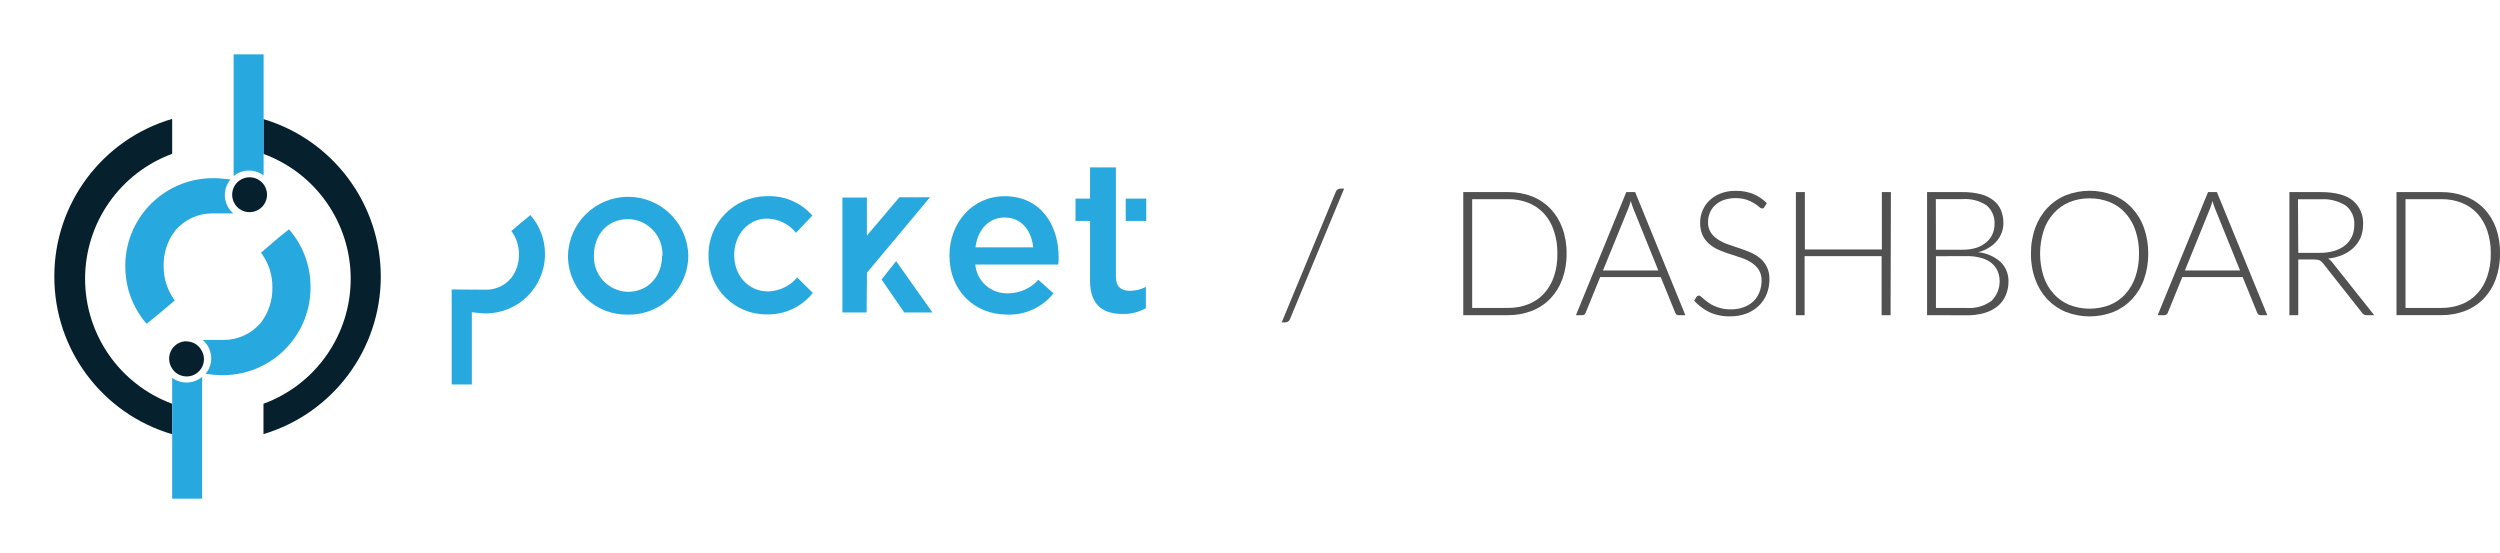
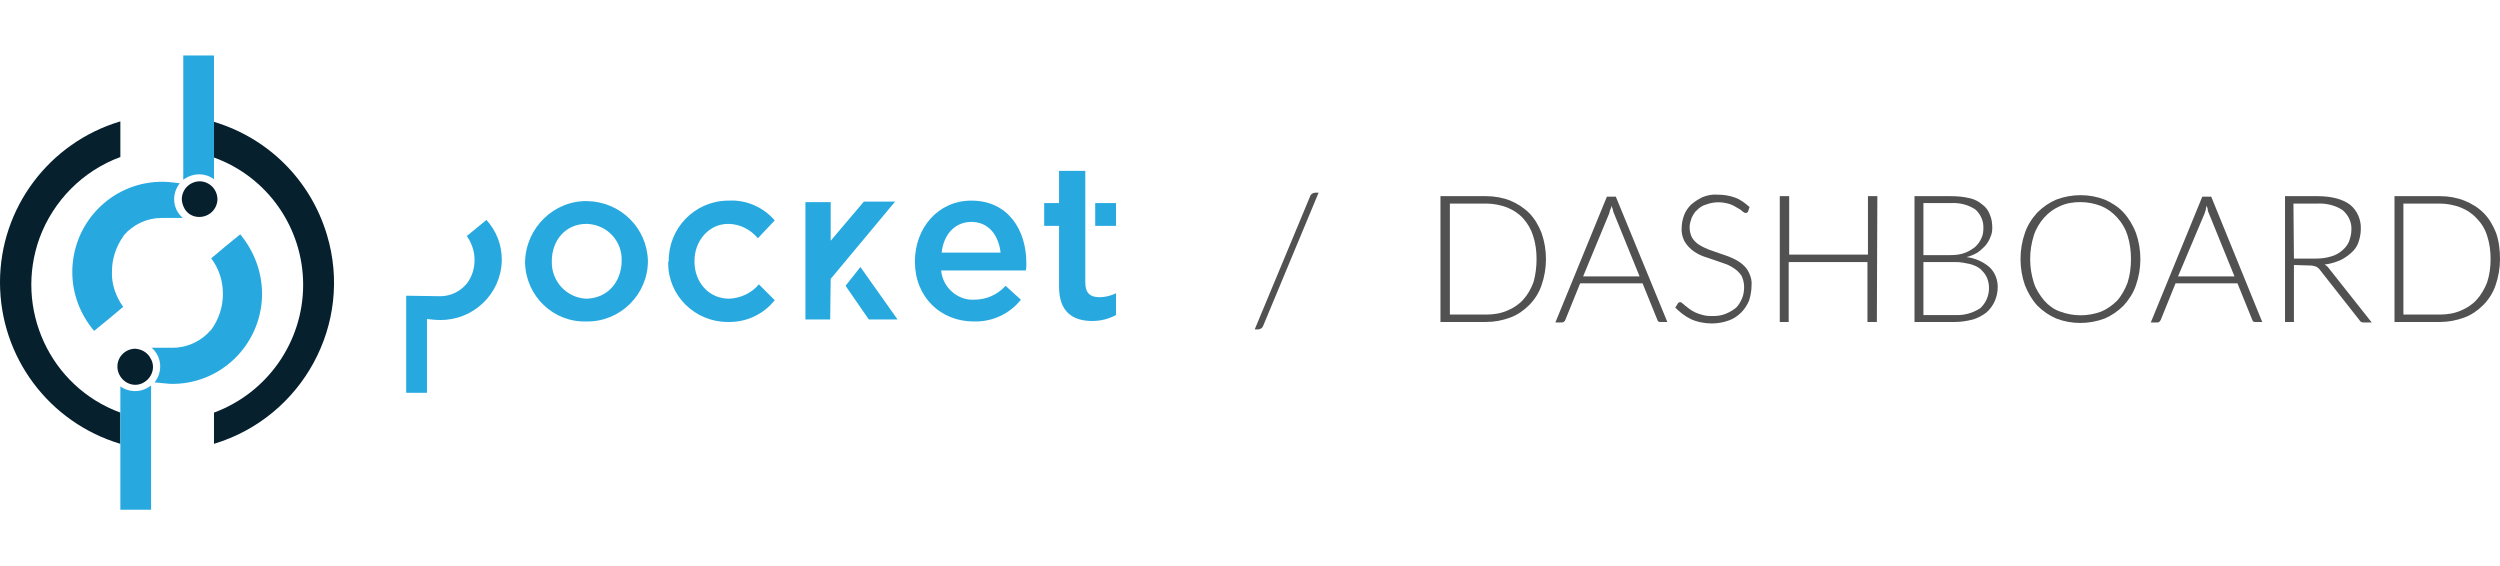
- <svg xmlns="http://www.w3.org/2000/svg" id="Layer_1" data-name="Layer 1" viewBox="0 0 515.9 114.11">
-   <defs>
-     <style>.cls-1{fill:none;}.cls-2{clip-path:url(#clip-path);}.cls-3{fill:#27a9e0;}.cls-4{clip-path:url(#clip-path-2);}.cls-5{clip-path:url(#clip-path-3);}.cls-6{clip-path:url(#clip-path-4);}.cls-7{clip-path:url(#clip-path-5);}.cls-8{clip-path:url(#clip-path-6);}.cls-9{clip-path:url(#clip-path-7);}.cls-10{clip-path:url(#clip-path-8);}.cls-11{clip-path:url(#clip-path-9);}.cls-12{clip-path:url(#clip-path-11);}.cls-13{clip-path:url(#clip-path-13);}.cls-14{clip-path:url(#clip-path-15);}.cls-15{fill:#06202e;}.cls-16{clip-path:url(#clip-path-17);}.cls-17{clip-path:url(#clip-path-19);}.cls-18{clip-path:url(#clip-path-21);}.cls-19{clip-path:url(#clip-path-23);}.cls-20{clip-path:url(#clip-path-25);}.cls-21{clip-path:url(#clip-path-27);}.cls-22{clip-path:url(#clip-path-29);}.cls-23{fill:#515151;}</style>
-     <clipPath id="clip-path" transform="translate(7.21 9.04)">
-       <path class="cls-1" d="M110,43.78v-.09a12.42,12.42,0,0,1,24.83-.09v.09A12.21,12.21,0,0,1,122.6,55.88h-.21A12.08,12.08,0,0,1,110,44.09v-.31m19.49,0v-.09a7.21,7.21,0,0,0-6.91-7.51h-.23c-4.28,0-7,3.37-7,7.45v.09a7.2,7.2,0,0,0,6.93,7.46h.07c4.33,0,7.06-3.37,7.06-7.4" />
+ <svg xmlns="http://www.w3.org/2000/svg" xmlns:xlink="http://www.w3.org/1999/xlink" version="1.1" id="Layer_1" x="0px" y="0px" viewBox="0 0 504.7 114.1" style="enable-background:new 0 0 504.7 114.1;" xml:space="preserve">
+   <style type="text/css">
+ 	.st0{clip-path:url(#SVGID_2_);}
+ 	.st1{fill:#27A9E0;}
+ 	.st2{clip-path:url(#SVGID_4_);}
+ 	.st3{clip-path:url(#SVGID_6_);}
+ 	.st4{clip-path:url(#SVGID_8_);}
+ 	.st5{clip-path:url(#SVGID_10_);}
+ 	.st6{clip-path:url(#SVGID_12_);}
+ 	.st7{clip-path:url(#SVGID_14_);}
+ 	.st8{clip-path:url(#SVGID_16_);}
+ 	.st9{clip-path:url(#SVGID_18_);}
+ 	.st10{clip-path:url(#SVGID_20_);}
+ 	.st11{clip-path:url(#SVGID_22_);}
+ 	.st12{clip-path:url(#SVGID_24_);}
+ 	.st13{clip-path:url(#SVGID_26_);}
+ 	.st14{clip-path:url(#SVGID_28_);}
+ 	.st15{clip-path:url(#SVGID_30_);}
+ 	.st16{clip-path:url(#SVGID_32_);}
+ 	.st17{fill:#06202E;}
+ 	.st18{clip-path:url(#SVGID_34_);}
+ 	.st19{clip-path:url(#SVGID_36_);}
+ 	.st20{clip-path:url(#SVGID_38_);}
+ 	.st21{clip-path:url(#SVGID_40_);}
+ 	.st22{clip-path:url(#SVGID_42_);}
+ 	.st23{clip-path:url(#SVGID_44_);}
+ 	.st24{clip-path:url(#SVGID_46_);}
+ 	.st25{clip-path:url(#SVGID_48_);}
+ 	.st26{clip-path:url(#SVGID_50_);}
+ 	.st27{clip-path:url(#SVGID_52_);}
+ 	.st28{clip-path:url(#SVGID_54_);}
+ 	.st29{clip-path:url(#SVGID_56_);}
+ 	.st30{clip-path:url(#SVGID_58_);}
+ 	.st31{clip-path:url(#SVGID_60_);}
+ 	.st32{fill:#515151;}
+ </style>
+   <g>
+     <defs>
+       <path id="SVGID_1_" d="M106,52.8L106,52.8c0.2-6.9,5.9-12.4,12.7-12.2c6.6,0.2,11.9,5.4,12.1,12v0.1c0,6.7-5.5,12.2-12.2,12.2    c0,0,0,0,0,0h-0.2c-6.7,0.2-12.2-5.1-12.4-11.8c0,0,0,0,0,0V52.8 M125.5,52.8L125.5,52.8c0.2-4.1-2.9-7.4-6.9-7.6c0,0,0,0,0,0    h-0.2c-4.3,0-7,3.4-7,7.5v0.1c-0.1,4,3,7.3,6.9,7.5h0.1C122.7,60.2,125.4,56.9,125.5,52.8" />
+     </defs>
+     <clipPath id="SVGID_2_">
+       <use xlink:href="#SVGID_1_" style="overflow:visible;" />
    </clipPath>
-     <clipPath id="clip-path-2" transform="translate(7.21 9.04)">
-       <path class="cls-1" d="M139,43.78v-.09a12.06,12.06,0,0,1,11.88-12.24h.25a11.66,11.66,0,0,1,9.3,4L157.05,39a7.79,7.79,0,0,0-6-2.93c-3.89,0-6.75,3.37-6.75,7.45v.09c0,4.17,2.86,7.49,7,7.49a8.14,8.14,0,0,0,6-2.88l3.22,3.19A11.76,11.76,0,0,1,151,55.84,11.92,11.92,0,0,1,139,44v-.26" />
+     <g class="st0">
+       <rect x="94.8" y="29.3" class="st1" width="47.2" height="46.8" />
+     </g>
+   </g>
+   <g>
+     <defs>
+       <path id="SVGID_3_" d="M135,52.8L135,52.8c-0.1-6.7,5.2-12.2,11.9-12.3c0,0,0,0,0,0h0.2c3.5-0.2,7,1.3,9.3,4l-3.4,3.6    c-1.5-1.8-3.7-2.9-6-2.9c-3.9,0-6.8,3.4-6.8,7.5v0.1c0,4.2,2.9,7.5,7,7.5c2.3-0.1,4.5-1.1,6-2.9l3.2,3.2c-2.3,2.9-5.8,4.5-9.5,4.4    c-6.6,0-12-5.3-12-11.8c0,0,0,0,0,0V52.8" />
+     </defs>
+     <clipPath id="SVGID_4_">
+       <use xlink:href="#SVGID_3_" style="overflow:visible;" />
    </clipPath>
-     <clipPath id="clip-path-3" transform="translate(7.21 9.04)">
-       <path class="cls-1" d="M188.72,43.73v-.08c0-6.7,4.72-12.2,11.38-12.2,7.4,0,11.15,5.86,11.15,12.59a8.62,8.62,0,0,1-.09,1.51H194.05a6.52,6.52,0,0,0,6.71,5.94,8.42,8.42,0,0,0,6.3-2.79l3.13,2.79a11.71,11.71,0,0,1-9.52,4.39C193.92,55.88,188.72,51,188.72,43.73ZM206,42c-.35-3.45-2.38-6.16-5.91-6.16-3.26,0-5.56,2.53-6,6.16Z" />
+     <g class="st2">
+       <rect x="123.8" y="29.3" class="st1" width="44" height="46.8" />
+     </g>
+   </g>
+   <g>
+     <defs>
+       <path id="SVGID_5_" d="M184.7,52.8L184.7,52.8c0-6.8,4.7-12.3,11.4-12.3c7.4,0,11.1,5.9,11.1,12.6c0,0.5,0,1-0.1,1.5h-17.1    c0.3,3.4,3.3,6.1,6.7,5.9c2.4,0,4.7-1,6.3-2.8l3.1,2.8c-2.3,2.9-5.8,4.5-9.5,4.4C189.9,64.9,184.7,60,184.7,52.8z M202,51    c-0.4-3.5-2.4-6.2-5.9-6.2c-3.3,0-5.6,2.5-6,6.2H202z" />
+     </defs>
+     <clipPath id="SVGID_6_">
+       <use xlink:href="#SVGID_5_" style="overflow:visible;" />
    </clipPath>
-     <clipPath id="clip-path-4" transform="translate(7.21 9.04)">
-       <rect class="cls-1" x="4" y="2.17" width="225.33" height="91.69" />
+     <g class="st3">
+       <rect x="173.5" y="29.3" class="st1" width="45" height="46.8" />
+     </g>
+   </g>
+   <g>
+     <defs>
+       <rect id="SVGID_7_" y="11.2" width="225.3" height="91.7" />
+     </defs>
+     <clipPath id="SVGID_8_">
+       <use xlink:href="#SVGID_7_" style="overflow:visible;" />
    </clipPath>
-     <clipPath id="clip-path-5" transform="translate(7.21 9.04)">
-       <rect class="cls-1" x="4" y="-0.07" width="226.47" height="94.18" />
-     </clipPath>
-     <clipPath id="clip-path-6" transform="translate(7.21 9.04)">
-       <rect class="cls-1" x="225.09" y="31.94" width="4.24" height="4.61" />
-     </clipPath>
-     <clipPath id="clip-path-7" transform="translate(7.21 9.04)">
-       <path class="cls-1" d="M223.07,48V25.51h-5.34v6.43h-3v4.61h3V48.88c0,5.14,2.78,6.87,6.71,6.87a9.2,9.2,0,0,0,4.81-1.2V50.17a7.19,7.19,0,0,1-3.31.8c-1.81,0-2.87-.84-2.87-2.93" />
-     </clipPath>
-     <clipPath id="clip-path-8" transform="translate(7.21 9.04)">
-       <rect class="cls-1" x="4" y="2.17" width="226.47" height="91.93" />
-     </clipPath>
-     <clipPath id="clip-path-9" transform="translate(7.21 9.04)">
-       <polygon class="cls-1" points="166.83 55.22 166.84 31.95 171.46 31.91 171.47 40.12 178.45 31.89 184.2 31.9 171.45 47.16 171.42 55.22 166.83 55.22" />
-     </clipPath>
-     <clipPath id="clip-path-11" transform="translate(7.21 9.04)">
-       <path class="cls-1" d="M185.21,55.44h-5.82l-4.68-6.8,3-3.8Zm-13.58,0h-5V31.73h5.05v7.85l6.71-7.91h6.31l-13,15.56Z" />
-     </clipPath>
-     <clipPath id="clip-path-13" transform="translate(7.21 9.04)">
-       <path class="cls-1" d="M102.24,35.35c-1.32,1.06-2.62,2.13-3.88,3.25H98.3a8,8,0,0,1,1.58,4.81v.08a7.83,7.83,0,0,1-1.55,4.78.52.52,0,0,1-.1.11,6.64,6.64,0,0,1-5.15,2.36L86,50.69V70.3h4.16V55.38a25.59,25.59,0,0,0,2.61.25,12.22,12.22,0,0,0,12.48-11.94v-.34a12.08,12.08,0,0,0-3-8" />
-     </clipPath>
-     <clipPath id="clip-path-15" transform="translate(7.21 9.04)">
-       <path class="cls-1" d="M65.16,48.49a27.46,27.46,0,0,1-18,25.79v6.26a33.92,33.92,0,0,0,0-65v7.18a27.46,27.46,0,0,1,18,25.79" />
-     </clipPath>
-     <clipPath id="clip-path-17" transform="translate(7.21 9.04)">
-       <path class="cls-1" d="M4,48A33.86,33.86,0,0,0,28.32,80.57V74.28a27.49,27.49,0,0,1,0-51.58V15.49A33.86,33.86,0,0,0,4,48" />
-     </clipPath>
-     <clipPath id="clip-path-19" transform="translate(7.21 9.04)">
-       <path class="cls-1" d="M28.32,68.92V93.86H34.5V68.73a5,5,0,0,1-6.21.17" />
-     </clipPath>
-     <clipPath id="clip-path-21" transform="translate(7.21 9.04)">
-       <path class="cls-1" d="M52.46,38.25c-2,1.57-3.88,3.16-5.76,4.82l-.07,0A11.71,11.71,0,0,1,49,50.24v.13a11.61,11.61,0,0,1-2.29,7.07l-.15.18a10,10,0,0,1-7.64,3.49h-4.3a5,5,0,0,1,.6,7,28.39,28.39,0,0,0,3.19.27A18.1,18.1,0,0,0,56.87,50.7v-.52a17.9,17.9,0,0,0-4.41-11.85" />
-     </clipPath>
-     <clipPath id="clip-path-23" transform="translate(7.21 9.04)">
-       <path class="cls-1" d="M47.19,27.11V2.17H41V27.3a5,5,0,0,1,6.2-.13" />
-     </clipPath>
-     <clipPath id="clip-path-25" transform="translate(7.21 9.04)">
-       <path class="cls-1" d="M23.05,57.78C25,56.21,26.93,54.62,28.81,53h.08a11.62,11.62,0,0,1-2.33-7.12v-.13a11.54,11.54,0,0,1,2.28-7.07l.15-.18A9.89,9.89,0,0,1,36.63,35h4.31a5,5,0,0,1-.6-7c-.86-.1-2.32-.27-3.2-.27A18.1,18.1,0,0,0,18.65,45.39v.53a17.94,17.94,0,0,0,4.4,11.86" />
-     </clipPath>
-     <clipPath id="clip-path-27" transform="translate(7.21 9.04)">
-       <path class="cls-1" d="M44.22,34.74a3.6,3.6,0,1,0-2.93-1.62,3.54,3.54,0,0,0,2.93,1.62" />
-     </clipPath>
-     <clipPath id="clip-path-29" transform="translate(7.21 9.04)">
-       <path class="cls-1" d="M31.29,61.38a3.58,3.58,0,0,0-3,1.6,3.63,3.63,0,0,0,0,4,3.57,3.57,0,1,0,5.91-4,3.54,3.54,0,0,0-2.91-1.57" />
-     </clipPath>
-   </defs>
-   <g class="cls-2">
-     <rect class="cls-3" x="106" y="29.28" width="47.25" height="46.85" />
-   </g>
-   <g class="cls-4">
-     <rect class="cls-3" x="134.97" y="29.28" width="43.99" height="46.85" />
-   </g>
-   <g class="cls-5">
-     <rect class="cls-3" x="184.72" y="29.28" width="44.96" height="46.85" />
-   </g>
-   <g class="cls-6">
-     <g class="cls-7">
-       <g class="cls-8">
-         <rect class="cls-3" x="221.09" y="29.77" width="26.66" height="27.03" />
-       </g>
-       <g class="cls-9">
-         <g class="cls-10">
-           <rect class="cls-3" x="210.78" y="23.34" width="36.89" height="52.66" />
-         </g>
-       </g>
-       <g class="cls-11">
-         <g class="cls-10">
-           <rect class="cls-3" x="162.83" y="29.71" width="39.79" height="45.76" />
-         </g>
-       </g>
-       <g class="cls-12">
-         <g class="cls-10">
-           <rect class="cls-3" x="162.61" y="29.5" width="41.02" height="46.19" />
-         </g>
-       </g>
-       <g class="cls-13">
-         <g class="cls-10">
-           <rect class="cls-3" x="81.95" y="33.18" width="41.68" height="57.37" />
-         </g>
-       </g>
-       <g class="cls-14">
-         <g class="cls-10">
-           <rect class="cls-15" x="43.19" y="13.35" width="46.65" height="87.45" />
-         </g>
-       </g>
-       <g class="cls-16">
-         <g class="cls-10">
-           <rect class="cls-15" y="13.32" width="46.75" height="87.51" />
-         </g>
-       </g>
-       <g class="cls-17">
-         <g class="cls-10">
-           <rect class="cls-3" x="24.32" y="66.56" width="28.6" height="47.55" />
-         </g>
-       </g>
-       <g class="cls-18">
-         <g class="cls-10">
-           <rect class="cls-3" x="30.58" y="36.08" width="44.71" height="52.48" />
-         </g>
-       </g>
-       <g class="cls-19">
-         <g class="cls-10">
-           <rect class="cls-3" x="37.01" width="28.6" height="47.55" />
-         </g>
-       </g>
-       <g class="cls-20">
-         <g class="cls-10">
-           <rect class="cls-3" x="14.64" y="25.55" width="44.71" height="52.48" />
-         </g>
-       </g>
-       <g class="cls-21">
-         <g class="cls-10">
-           <rect class="cls-15" x="36.66" y="25.41" width="29.55" height="29.59" />
-         </g>
-       </g>
-       <g class="cls-22">
-         <g class="cls-10">
-           <rect class="cls-15" x="23.73" y="59.21" width="29.55" height="29.59" />
+     <g class="st4">
+       <g>
+         <defs>
+           <rect id="SVGID_9_" y="9" width="226.5" height="94.2" />
+         </defs>
+         <clipPath id="SVGID_10_">
+           <use xlink:href="#SVGID_9_" style="overflow:visible;" />
+         </clipPath>
+         <g class="st5">
+           <g>
+             <defs>
+               <rect id="SVGID_11_" x="221.1" y="41" width="4.2" height="4.6" />
+             </defs>
+             <clipPath id="SVGID_12_">
+               <use xlink:href="#SVGID_11_" style="overflow:visible;" />
+             </clipPath>
+             <g class="st6">
+               <rect x="209.9" y="29.8" class="st1" width="26.7" height="27" />
+             </g>
+           </g>
+           <g>
+             <defs>
+               <path id="SVGID_13_" d="M219.1,57V34.5h-5.3V41h-3v4.6h3v12.3c0,5.1,2.8,6.9,6.7,6.9c1.7,0,3.3-0.4,4.8-1.2v-4.4        c-1,0.5-2.2,0.8-3.3,0.8C220.1,60,219.1,59.2,219.1,57" />
+             </defs>
+             <clipPath id="SVGID_14_">
+               <use xlink:href="#SVGID_13_" style="overflow:visible;" />
+             </clipPath>
+             <g class="st7">
+               <g>
+                 <defs>
+                   <rect id="SVGID_15_" y="11.2" width="226.5" height="91.9" />
+                 </defs>
+                 <clipPath id="SVGID_16_">
+                   <use xlink:href="#SVGID_15_" style="overflow:visible;" />
+                 </clipPath>
+                 <g class="st8">
+                   <rect x="199.6" y="23.3" class="st1" width="36.9" height="52.7" />
+                 </g>
+               </g>
+             </g>
+           </g>
+           <g>
+             <defs>
+               <polygon id="SVGID_17_" points="162.8,64.3 162.8,41 167.5,41 167.5,49.2 174.4,40.9 180.2,40.9 167.4,56.2 167.4,64.3               " />
+             </defs>
+             <clipPath id="SVGID_18_">
+               <use xlink:href="#SVGID_17_" style="overflow:visible;" />
+             </clipPath>
+             <g class="st9">
+               <g>
+                 <defs>
+                   <rect id="SVGID_19_" y="11.2" width="226.5" height="91.9" />
+                 </defs>
+                 <clipPath id="SVGID_20_">
+                   <use xlink:href="#SVGID_19_" style="overflow:visible;" />
+                 </clipPath>
+                 <g class="st10">
+                   <rect x="151.6" y="29.7" class="st1" width="39.8" height="45.8" />
+                 </g>
+               </g>
+             </g>
+           </g>
+           <g>
+             <defs>
+               <path id="SVGID_21_" d="M181.2,64.5h-5.8l-4.7-6.8l3-3.8L181.2,64.5z M167.6,64.5h-5V40.8h5.1v7.8l6.7-7.9h6.3l-13,15.6        L167.6,64.5z" />
+             </defs>
+             <clipPath id="SVGID_22_">
+               <use xlink:href="#SVGID_21_" style="overflow:visible;" />
+             </clipPath>
+             <g class="st11">
+               <g>
+                 <defs>
+                   <rect id="SVGID_23_" y="11.2" width="226.5" height="91.9" />
+                 </defs>
+                 <clipPath id="SVGID_24_">
+                   <use xlink:href="#SVGID_23_" style="overflow:visible;" />
+                 </clipPath>
+                 <g class="st12">
+                   <rect x="151.4" y="29.5" class="st1" width="41" height="46.2" />
+                 </g>
+               </g>
+             </g>
+           </g>
+           <g>
+             <defs>
+               <path id="SVGID_25_" d="M98.2,44.4c-1.3,1.1-2.6,2.1-3.9,3.2h-0.1c1,1.4,1.6,3.1,1.6,4.8v0.1c0,1.7-0.5,3.4-1.6,4.8        c0,0-0.1,0.1-0.1,0.1c-1.3,1.5-3.2,2.4-5.2,2.4L82,59.7v19.6h4.2V64.4c0.9,0.1,1.7,0.2,2.6,0.2c6.7,0.1,12.3-5.2,12.5-11.9        v-0.3C101.3,49.4,100.2,46.6,98.2,44.4" />
+             </defs>
+             <clipPath id="SVGID_26_">
+               <use xlink:href="#SVGID_25_" style="overflow:visible;" />
+             </clipPath>
+             <g class="st13">
+               <g>
+                 <defs>
+                   <rect id="SVGID_27_" y="11.2" width="226.5" height="91.9" />
+                 </defs>
+                 <clipPath id="SVGID_28_">
+                   <use xlink:href="#SVGID_27_" style="overflow:visible;" />
+                 </clipPath>
+                 <g class="st14">
+                   <rect x="70.7" y="33.2" class="st1" width="41.7" height="57.4" />
+                 </g>
+               </g>
+             </g>
+           </g>
+           <g>
+             <defs>
+               <path id="SVGID_29_" d="M61.2,57.5c0,11.5-7.2,21.8-18,25.8v6.3c17.9-5.4,28.2-24.3,22.8-42.2c-3.3-11-11.8-19.5-22.8-22.8        v7.2C54,35.7,61.2,46,61.2,57.5" />
+             </defs>
+             <clipPath id="SVGID_30_">
+               <use xlink:href="#SVGID_29_" style="overflow:visible;" />
+             </clipPath>
+             <g class="st15">
+               <g>
+                 <defs>
+                   <rect id="SVGID_31_" y="11.2" width="226.5" height="91.9" />
+                 </defs>
+                 <clipPath id="SVGID_32_">
+                   <use xlink:href="#SVGID_31_" style="overflow:visible;" />
+                 </clipPath>
+                 <g class="st16">
+                   <rect x="32" y="13.4" class="st17" width="46.6" height="87.4" />
+                 </g>
+               </g>
+             </g>
+           </g>
+           <g>
+             <defs>
+               <path id="SVGID_33_" d="M0,57c0,15.1,9.9,28.3,24.3,32.6v-6.3C10.1,78.1,2.8,62.3,8,48c2.8-7.5,8.7-13.5,16.3-16.3v-7.2        C9.9,28.8,0,42,0,57" />
+             </defs>
+             <clipPath id="SVGID_34_">
+               <use xlink:href="#SVGID_33_" style="overflow:visible;" />
+             </clipPath>
+             <g class="st18">
+               <g>
+                 <defs>
+                   <rect id="SVGID_35_" y="11.2" width="226.5" height="91.9" />
+                 </defs>
+                 <clipPath id="SVGID_36_">
+                   <use xlink:href="#SVGID_35_" style="overflow:visible;" />
+                 </clipPath>
+                 <g class="st19">
+                   <rect x="-11.2" y="13.3" class="st17" width="46.8" height="87.5" />
+                 </g>
+               </g>
+             </g>
+           </g>
+           <g>
+             <defs>
+               <path id="SVGID_37_" d="M24.3,78v24.9h6.2V77.8C28.7,79.3,26.1,79.3,24.3,78" />
+             </defs>
+             <clipPath id="SVGID_38_">
+               <use xlink:href="#SVGID_37_" style="overflow:visible;" />
+             </clipPath>
+             <g class="st20">
+               <g>
+                 <defs>
+                   <rect id="SVGID_39_" y="11.2" width="226.5" height="91.9" />
+                 </defs>
+                 <clipPath id="SVGID_40_">
+                   <use xlink:href="#SVGID_39_" style="overflow:visible;" />
+                 </clipPath>
+                 <g class="st21">
+                   <rect x="13.1" y="66.6" class="st1" width="28.6" height="47.6" />
+                 </g>
+               </g>
+             </g>
+           </g>
+           <g>
+             <defs>
+               <path id="SVGID_41_" d="M48.5,47.3c-2,1.6-3.9,3.2-5.8,4.8h-0.1c1.6,2.1,2.4,4.6,2.4,7.2v0.1c0,2.5-0.8,5-2.3,7.1l-0.2,0.2        c-1.9,2.2-4.7,3.5-7.6,3.5h-4.3c2.1,1.8,2.3,4.9,0.6,7c1.1,0.1,2.1,0.2,3.2,0.3c10,0.2,18.2-7.7,18.5-17.7v-0.5        C52.9,54.9,51.3,50.7,48.5,47.3" />
+             </defs>
+             <clipPath id="SVGID_42_">
+               <use xlink:href="#SVGID_41_" style="overflow:visible;" />
+             </clipPath>
+             <g class="st22">
+               <g>
+                 <defs>
+                   <rect id="SVGID_43_" y="11.2" width="226.5" height="91.9" />
+                 </defs>
+                 <clipPath id="SVGID_44_">
+                   <use xlink:href="#SVGID_43_" style="overflow:visible;" />
+                 </clipPath>
+                 <g class="st23">
+                   <rect x="19.4" y="36.1" class="st1" width="44.7" height="52.5" />
+                 </g>
+               </g>
+             </g>
+           </g>
+           <g>
+             <defs>
+               <path id="SVGID_45_" d="M43.2,36.2V11.2H37v25.1C38.8,34.9,41.4,34.8,43.2,36.2" />
+             </defs>
+             <clipPath id="SVGID_46_">
+               <use xlink:href="#SVGID_45_" style="overflow:visible;" />
+             </clipPath>
+             <g class="st24">
+               <g>
+                 <defs>
+                   <rect id="SVGID_47_" y="11.2" width="226.5" height="91.9" />
+                 </defs>
+                 <clipPath id="SVGID_48_">
+                   <use xlink:href="#SVGID_47_" style="overflow:visible;" />
+                 </clipPath>
+                 <g class="st25">
+                   <rect x="25.8" class="st1" width="28.6" height="47.5" />
+                 </g>
+               </g>
+             </g>
+           </g>
+           <g>
+             <defs>
+               <path id="SVGID_49_" d="M19,66.8c2-1.6,3.9-3.2,5.8-4.8h0.1c-1.5-2.1-2.4-4.6-2.3-7.1v-0.1c0-2.5,0.8-5,2.3-7.1l0.1-0.2        c1.9-2.2,4.7-3.5,7.6-3.5h4.3c-2.1-1.8-2.3-4.9-0.6-7c-0.9-0.1-2.3-0.3-3.2-0.3c-10-0.2-18.2,7.7-18.5,17.7V55        C14.6,59.3,16.2,63.5,19,66.8" />
+             </defs>
+             <clipPath id="SVGID_50_">
+               <use xlink:href="#SVGID_49_" style="overflow:visible;" />
+             </clipPath>
+             <g class="st26">
+               <g>
+                 <defs>
+                   <rect id="SVGID_51_" y="11.2" width="226.5" height="91.9" />
+                 </defs>
+                 <clipPath id="SVGID_52_">
+                   <use xlink:href="#SVGID_51_" style="overflow:visible;" />
+                 </clipPath>
+                 <g class="st27">
+                   <rect x="3.4" y="25.5" class="st1" width="44.7" height="52.5" />
+                 </g>
+               </g>
+             </g>
+           </g>
+           <g>
+             <defs>
+               <path id="SVGID_53_" d="M40.2,43.8c2,0,3.6-1.5,3.7-3.5c0-2-1.5-3.6-3.5-3.7c-2,0-3.6,1.5-3.7,3.5c0,0.7,0.2,1.4,0.6,2.1        C37.9,43.2,39,43.8,40.2,43.8" />
+             </defs>
+             <clipPath id="SVGID_54_">
+               <use xlink:href="#SVGID_53_" style="overflow:visible;" />
+             </clipPath>
+             <g class="st28">
+               <g>
+                 <defs>
+                   <rect id="SVGID_55_" y="11.2" width="226.5" height="91.9" />
+                 </defs>
+                 <clipPath id="SVGID_56_">
+                   <use xlink:href="#SVGID_55_" style="overflow:visible;" />
+                 </clipPath>
+                 <g class="st29">
+                   <rect x="25.5" y="25.4" class="st17" width="29.5" height="29.6" />
+                 </g>
+               </g>
+             </g>
+           </g>
+           <g>
+             <defs>
+               <path id="SVGID_57_" d="M27.3,70.4c-1.2,0-2.3,0.6-3,1.6c-0.8,1.2-0.8,2.8,0,4c1.1,1.7,3.3,2.2,4.9,1.1        c1.7-1.1,2.2-3.3,1.1-4.9c0-0.1-0.1-0.1-0.1-0.2C29.5,71,28.5,70.5,27.3,70.4" />
+             </defs>
+             <clipPath id="SVGID_58_">
+               <use xlink:href="#SVGID_57_" style="overflow:visible;" />
+             </clipPath>
+             <g class="st30">
+               <g>
+                 <defs>
+                   <rect id="SVGID_59_" y="11.2" width="226.5" height="91.9" />
+                 </defs>
+                 <clipPath id="SVGID_60_">
+                   <use xlink:href="#SVGID_59_" style="overflow:visible;" />
+                 </clipPath>
+                 <g class="st31">
+                   <rect x="12.5" y="59.2" class="st17" width="29.5" height="29.6" />
+                 </g>
+               </g>
+             </g>
+           </g>
        </g>
      </g>
    </g>
  </g>
-   <path class="cls-23" d="M259,56.79a1,1,0,0,1-.43.53,1.12,1.12,0,0,1-.59.17h-.7l11.16-26.94a1,1,0,0,1,1-.67h.73Z" transform="translate(7.21 9.04)" />
-   <path class="cls-23" d="M316.07,43.28a14.94,14.94,0,0,1-.88,5.3,11.51,11.51,0,0,1-2.47,4,10.77,10.77,0,0,1-3.82,2.53A13.45,13.45,0,0,1,304,56h-9.25V30.6H304a13.45,13.45,0,0,1,4.94.88A10.77,10.77,0,0,1,312.72,34a11.51,11.51,0,0,1,2.47,4A14.78,14.78,0,0,1,316.07,43.28Zm-1.9,0a14.05,14.05,0,0,0-.73-4.73A9.91,9.91,0,0,0,311.39,35a8.87,8.87,0,0,0-3.22-2.19,11,11,0,0,0-4.18-.75h-7.4V54.5H304a11.06,11.06,0,0,0,4.18-.76,8.71,8.71,0,0,0,3.22-2.19A9.85,9.85,0,0,0,313.47,48,14.27,14.27,0,0,0,314.17,43.28Z" transform="translate(7.21 9.04)" />
-   <path class="cls-23" d="M340.58,56h-1.42a.56.56,0,0,1-.41-.14.81.81,0,0,1-.25-.35l-3-7.37H323l-3,7.37a.74.74,0,0,1-.68.49H318L328.39,30.6h1.83Zm-17-9.23H335l-5.18-12.82a5.69,5.69,0,0,1-.25-.69c-.09-.26-.17-.53-.25-.82-.09.29-.17.56-.26.82s-.16.49-.25.71Z" transform="translate(7.21 9.04)" />
-   <path class="cls-23" d="M356.88,33.69a.51.51,0,0,1-.46.3,1.05,1.05,0,0,1-.61-.33,7.11,7.11,0,0,0-1-.73,7.55,7.55,0,0,0-1.57-.75,7.88,7.88,0,0,0-4.77.06,5.14,5.14,0,0,0-1.76,1.07,4.41,4.41,0,0,0-1.08,1.58,4.85,4.85,0,0,0-.37,1.88,3.83,3.83,0,0,0,.55,2.14,4.79,4.79,0,0,0,1.44,1.43,9.35,9.35,0,0,0,2,1c.76.27,1.54.53,2.34.8s1.59.55,2.35.87a8.26,8.26,0,0,1,2,1.19A5.38,5.38,0,0,1,357.38,46a5.6,5.6,0,0,1,.55,2.61,8.1,8.1,0,0,1-.55,3A7.07,7.07,0,0,1,355.8,54a7.64,7.64,0,0,1-2.55,1.64,9.21,9.21,0,0,1-3.44.6,9.64,9.64,0,0,1-4.33-.89A10.15,10.15,0,0,1,342.39,53l.5-.79a.63.63,0,0,1,.5-.26.73.73,0,0,1,.42.21l.61.53a9.52,9.52,0,0,0,.86.68,6.25,6.25,0,0,0,1.17.68,7.62,7.62,0,0,0,1.52.53,7.92,7.92,0,0,0,2,.22,7.52,7.52,0,0,0,2.7-.46,5.78,5.78,0,0,0,2-1.25,5.38,5.38,0,0,0,1.21-1.87,6.36,6.36,0,0,0,.43-2.32,4.1,4.1,0,0,0-.55-2.22,4.81,4.81,0,0,0-1.45-1.46,8.7,8.7,0,0,0-2-1c-.76-.26-1.54-.52-2.34-.77s-1.58-.53-2.34-.85a8.08,8.08,0,0,1-2-1.19,5.43,5.43,0,0,1-1.45-1.81,6.06,6.06,0,0,1-.55-2.72,6.32,6.32,0,0,1,.49-2.46,6.16,6.16,0,0,1,1.42-2.08,6.92,6.92,0,0,1,2.31-1.46,8.36,8.36,0,0,1,3.13-.54,9.56,9.56,0,0,1,3.55.62,8.53,8.53,0,0,1,2.86,1.92Z" transform="translate(7.21 9.04)" />
-   <path class="cls-23" d="M382.93,56h-1.85V43.82H365.19V56h-1.8V30.6h1.85V42.44h15.89V30.6H383Z" transform="translate(7.21 9.04)" />
-   <path class="cls-23" d="M390.46,56V30.6h7.3a14.87,14.87,0,0,1,3.76.43,7.14,7.14,0,0,1,2.63,1.27,5.07,5.07,0,0,1,1.55,2,6.9,6.9,0,0,1,.51,2.73,5.37,5.37,0,0,1-.35,1.94,5.7,5.7,0,0,1-1,1.72,6.45,6.45,0,0,1-1.62,1.37A7.65,7.65,0,0,1,401,43a8.23,8.23,0,0,1,4.61,2A5.4,5.4,0,0,1,407.26,49a7.09,7.09,0,0,1-.57,2.91A5.89,5.89,0,0,1,405,54.17a7.62,7.62,0,0,1-2.69,1.37,12.34,12.34,0,0,1-3.62.48Zm1.83-13.51h5.51a9,9,0,0,0,3-.45,6,6,0,0,0,2-1.18A4.52,4.52,0,0,0,404,39.17a5.06,5.06,0,0,0,.38-1.92,4.72,4.72,0,0,0-1.62-3.89,7.9,7.9,0,0,0-5-1.31h-5.49Zm0,1.34V54.51h6.37a7.69,7.69,0,0,0,5.06-1.44A5.61,5.61,0,0,0,405,46.85a4.7,4.7,0,0,0-1.32-1.68,6.07,6.07,0,0,0-2.12-1,10.56,10.56,0,0,0-2.85-.36Z" transform="translate(7.21 9.04)" />
-   <path class="cls-23" d="M436.1,43.28a15.62,15.62,0,0,1-.88,5.34,11.76,11.76,0,0,1-2.48,4.09,11,11,0,0,1-3.82,2.62,13.55,13.55,0,0,1-9.83,0,11,11,0,0,1-3.82-2.62,11.92,11.92,0,0,1-2.48-4.09,14.94,14.94,0,0,1-.89-5.34,15,15,0,0,1,.89-5.31,11.92,11.92,0,0,1,2.48-4.09,11,11,0,0,1,3.82-2.63,13.55,13.55,0,0,1,9.83,0,10.85,10.85,0,0,1,3.82,2.63,11.81,11.81,0,0,1,2.48,4.1A15.44,15.44,0,0,1,436.1,43.28Zm-1.9,0a14.59,14.59,0,0,0-.74-4.77,10.21,10.21,0,0,0-2.07-3.58,8.76,8.76,0,0,0-3.22-2.26,10.89,10.89,0,0,0-4.18-.78,10.65,10.65,0,0,0-4.14.78,8.88,8.88,0,0,0-3.22,2.26,10,10,0,0,0-2.1,3.58,15.61,15.61,0,0,0,0,9.56,10,10,0,0,0,2.1,3.57,8.85,8.85,0,0,0,3.22,2.25,11.62,11.62,0,0,0,8.32,0,8.85,8.85,0,0,0,3.22-2.25,10.32,10.32,0,0,0,2.07-3.57A14.67,14.67,0,0,0,434.2,43.28Z" transform="translate(7.21 9.04)" />
-   <path class="cls-23" d="M460.67,56h-1.42a.68.68,0,0,1-.41-.14.81.81,0,0,1-.25-.35l-3-7.37H443.13l-3,7.37a.84.84,0,0,1-.25.34.66.66,0,0,1-.43.15h-1.4L448.44,30.6h1.83Zm-17-9.23h11.38l-5.19-12.82c-.08-.2-.16-.43-.25-.69s-.17-.53-.25-.82c-.08.29-.17.56-.25.82s-.17.49-.25.71Z" transform="translate(7.21 9.04)" />
-   <path class="cls-23" d="M467.06,44.5V56h-1.83V30.6h6.47q4.4,0,6.57,1.7a6,6,0,0,1,2.17,5,6.86,6.86,0,0,1-.5,2.65,6.52,6.52,0,0,1-1.45,2.11,7.63,7.63,0,0,1-2.27,1.49,10,10,0,0,1-3,.76A2.94,2.94,0,0,1,474,45l8.73,11h-1.59a.93.93,0,0,1-.49-.11,1.29,1.29,0,0,1-.41-.36l-8.12-10.3a1.86,1.86,0,0,0-.66-.55,2.64,2.64,0,0,0-1.08-.17Zm0-1.36h4.41a10.53,10.53,0,0,0,3-.4,6.48,6.48,0,0,0,2.26-1.16,5.08,5.08,0,0,0,1.41-1.81,5.77,5.77,0,0,0,.48-2.39,4.69,4.69,0,0,0-1.77-4,8.63,8.63,0,0,0-5.17-1.3H467Z" transform="translate(7.21 9.04)" />
-   <path class="cls-23" d="M508.69,43.28a14.94,14.94,0,0,1-.88,5.3,11.51,11.51,0,0,1-2.47,4,10.77,10.77,0,0,1-3.82,2.53,13.45,13.45,0,0,1-4.94.88h-9.25V30.6h9.25a13.45,13.45,0,0,1,4.94.88A10.88,10.88,0,0,1,505.39,34a11.51,11.51,0,0,1,2.47,4A15,15,0,0,1,508.69,43.28Zm-1.9,0a14.05,14.05,0,0,0-.73-4.73A10.13,10.13,0,0,0,504,35a8.87,8.87,0,0,0-3.22-2.19,11.25,11.25,0,0,0-4.18-.75h-7.41V54.5h7.41a11.06,11.06,0,0,0,4.18-.76A8.71,8.71,0,0,0,504,51.55,9.85,9.85,0,0,0,506.06,48,14.22,14.22,0,0,0,506.79,43.28Z" transform="translate(7.21 9.04)" />
+   <path class="st32" d="M255,65.8c-0.1,0.2-0.2,0.4-0.4,0.5c-0.2,0.1-0.4,0.2-0.6,0.2h-0.7l11.2-26.9c0.1-0.4,0.6-0.7,1-0.7h0.7  L255,65.8z" />
+   <path class="st32" d="M312.1,52.3c0,1.8-0.3,3.6-0.9,5.3c-0.5,1.5-1.4,2.9-2.5,4c-1.1,1.1-2.4,2-3.8,2.5c-1.6,0.6-3.2,0.9-4.9,0.9  h-9.2V39.6h9.2c1.7,0,3.4,0.3,4.9,0.9c1.4,0.6,2.7,1.4,3.8,2.5c1.1,1.1,1.9,2.5,2.5,4C311.8,48.7,312.1,50.5,312.1,52.3z   M310.2,52.3c0-1.6-0.2-3.2-0.7-4.7c-0.4-1.3-1.1-2.5-2-3.5c-0.9-1-2-1.7-3.2-2.2c-1.3-0.5-2.8-0.8-4.2-0.8h-7.4v22.4h7.4  c1.4,0,2.8-0.2,4.2-0.8c1.2-0.5,2.3-1.2,3.2-2.2c0.9-1,1.6-2.2,2.1-3.6C310,55.5,310.2,53.9,310.2,52.3z" />
+   <path class="st32" d="M336.6,65h-1.4c-0.1,0-0.3,0-0.4-0.1c-0.1-0.1-0.2-0.2-0.2-0.3l-3-7.4H319l-3,7.4c-0.1,0.3-0.4,0.5-0.7,0.5  H314l10.4-25.4h1.8L336.6,65z M319.6,55.8H331L325.8,43c-0.1-0.2-0.2-0.5-0.2-0.7c-0.1-0.3-0.2-0.5-0.2-0.8  c-0.1,0.3-0.2,0.6-0.3,0.8s-0.2,0.5-0.2,0.7L319.6,55.8z" />
+   <path class="st32" d="M352.9,42.7c-0.1,0.2-0.3,0.3-0.5,0.3c-0.2,0-0.4-0.2-0.6-0.3c-0.3-0.3-0.6-0.5-1-0.7c-0.5-0.3-1-0.6-1.6-0.8  c-1.6-0.5-3.2-0.5-4.8,0.1c-0.7,0.2-1.3,0.6-1.8,1.1c-0.5,0.4-0.8,1-1.1,1.6c-0.2,0.6-0.4,1.2-0.4,1.9c0,0.8,0.2,1.5,0.5,2.1  c0.4,0.6,0.9,1.1,1.4,1.4c0.6,0.4,1.3,0.7,2,1c0.8,0.3,1.5,0.5,2.3,0.8s1.6,0.5,2.4,0.9c0.7,0.3,1.4,0.7,2,1.2  c0.6,0.5,1.1,1.1,1.4,1.8c0.4,0.8,0.6,1.7,0.5,2.6c0,1-0.2,2-0.5,3c-0.4,0.9-0.9,1.7-1.6,2.4c-0.7,0.7-1.6,1.3-2.5,1.6  c-1.1,0.4-2.3,0.6-3.4,0.6c-1.5,0-3-0.3-4.3-0.9c-1.2-0.6-2.2-1.4-3.1-2.3l0.5-0.8c0.1-0.2,0.3-0.3,0.5-0.3c0.2,0,0.3,0.1,0.4,0.2  l0.6,0.5c0.3,0.2,0.6,0.5,0.9,0.7c0.4,0.3,0.8,0.5,1.2,0.7c0.5,0.2,1,0.4,1.5,0.5c0.7,0.2,1.3,0.2,2,0.2c0.9,0,1.8-0.1,2.7-0.5  c0.7-0.3,1.4-0.7,2-1.2c0.5-0.5,0.9-1.2,1.2-1.9c0.3-0.7,0.4-1.5,0.4-2.3c0-0.8-0.2-1.5-0.5-2.2c-0.4-0.6-0.9-1.1-1.5-1.5  c-0.6-0.4-1.3-0.8-2-1c-0.8-0.3-1.5-0.5-2.3-0.8s-1.6-0.5-2.3-0.8c-0.7-0.3-1.4-0.7-2-1.2c-0.6-0.5-1.1-1.1-1.5-1.8  c-0.4-0.9-0.6-1.8-0.5-2.7c0-0.8,0.2-1.7,0.5-2.5c0.3-0.8,0.8-1.5,1.4-2.1c0.7-0.6,1.5-1.1,2.3-1.5c1-0.4,2.1-0.6,3.1-0.5  c1.2,0,2.4,0.2,3.5,0.6c1.1,0.4,2,1.1,2.9,1.9L352.9,42.7z" />
+   <path class="st32" d="M378.9,65h-1.9V52.9h-15.9V65h-1.8V39.6h1.9v11.8h15.9V39.6h1.9L378.9,65z" />
+   <path class="st32" d="M386.5,65V39.6h7.3c1.3,0,2.5,0.1,3.8,0.4c1,0.2,1.9,0.7,2.6,1.3c0.7,0.5,1.2,1.2,1.5,2  c0.4,0.9,0.5,1.8,0.5,2.7c0,0.7-0.1,1.3-0.4,1.9c-0.2,0.6-0.6,1.2-1,1.7c-0.5,0.5-1,1-1.6,1.4c-0.7,0.4-1.4,0.7-2.2,0.9  c1.7,0.2,3.3,0.9,4.6,2c1.1,1,1.7,2.5,1.7,4c0,1-0.2,2-0.6,2.9c-0.4,0.9-1,1.7-1.7,2.3c-0.8,0.6-1.7,1.1-2.7,1.4  c-1.2,0.3-2.4,0.5-3.6,0.5L386.5,65z M388.3,51.5h5.5c1,0,2-0.1,3-0.5c0.7-0.3,1.4-0.7,2-1.2c0.5-0.5,0.9-1,1.2-1.7  c0.3-0.6,0.4-1.3,0.4-1.9c0.1-1.5-0.5-2.9-1.6-3.9c-1.5-1-3.2-1.4-5-1.3h-5.5L388.3,51.5z M388.3,52.9v10.7h6.4  c1.8,0.1,3.6-0.4,5.1-1.4c1.7-1.6,2.2-4.1,1.3-6.2c-0.3-0.7-0.8-1.2-1.3-1.7c-0.6-0.5-1.4-0.8-2.1-1c-0.9-0.2-1.9-0.4-2.9-0.4  L388.3,52.9z" />
+   <path class="st32" d="M432.1,52.3c0,1.8-0.3,3.6-0.9,5.3c-0.5,1.5-1.4,2.9-2.5,4.1c-1.1,1.1-2.4,2-3.8,2.6c-3.2,1.2-6.7,1.2-9.8,0  c-1.4-0.6-2.7-1.5-3.8-2.6c-1.1-1.2-1.9-2.6-2.5-4.1c-0.6-1.7-0.9-3.5-0.9-5.3c0-1.8,0.3-3.6,0.9-5.3c0.5-1.5,1.4-2.9,2.5-4.1  c1.1-1.1,2.4-2,3.8-2.6c3.2-1.2,6.7-1.2,9.8,0c1.4,0.6,2.8,1.5,3.8,2.6c1.1,1.2,1.9,2.6,2.5,4.1C431.8,48.7,432.1,50.5,432.1,52.3z   M430.2,52.3c0-1.6-0.2-3.2-0.7-4.8c-0.4-1.3-1.1-2.5-2.1-3.6c-0.9-1-2-1.8-3.2-2.3c-1.3-0.5-2.7-0.8-4.2-0.8  c-1.4,0-2.8,0.2-4.1,0.8c-1.2,0.5-2.3,1.3-3.2,2.3c-0.9,1-1.7,2.3-2.1,3.6c-1,3.1-1,6.5,0,9.6c0.4,1.3,1.2,2.5,2.1,3.6  c0.9,1,2,1.8,3.2,2.2c2.7,1,5.6,1,8.3,0c1.2-0.5,2.3-1.3,3.2-2.2c0.9-1,1.6-2.3,2.1-3.6C430,55.6,430.2,53.9,430.2,52.3z" />
+   <path class="st32" d="M456.7,65h-1.4c-0.1,0-0.3,0-0.4-0.1c-0.1-0.1-0.2-0.2-0.2-0.3l-3-7.4h-12.5l-3,7.4c-0.1,0.1-0.1,0.2-0.2,0.3  c-0.1,0.1-0.3,0.2-0.4,0.2h-1.4l10.4-25.4h1.8L456.7,65z M439.7,55.8h11.4L445.9,43c-0.1-0.2-0.2-0.4-0.2-0.7s-0.2-0.5-0.2-0.8  c-0.1,0.3-0.2,0.6-0.2,0.8s-0.2,0.5-0.2,0.7L439.7,55.8z" />
+   <path class="st32" d="M463.1,53.5V65h-1.8V39.6h6.5c2.9,0,5.1,0.6,6.6,1.7c1.5,1.2,2.3,3.1,2.2,5c0,0.9-0.2,1.8-0.5,2.7  c-0.3,0.8-0.8,1.5-1.5,2.1c-0.7,0.6-1.4,1.1-2.3,1.5c-1,0.4-2,0.7-3,0.8c0.3,0.2,0.6,0.4,0.8,0.7l8.7,11h-1.6c-0.2,0-0.3,0-0.5-0.1  c-0.2-0.1-0.3-0.2-0.4-0.4l-8.1-10.3c-0.2-0.2-0.4-0.4-0.7-0.5c-0.3-0.1-0.7-0.2-1.1-0.2L463.1,53.5z M463.1,52.2h4.4  c1,0,2-0.1,3-0.4c0.8-0.2,1.6-0.6,2.3-1.2c0.6-0.5,1.1-1.1,1.4-1.8c0.3-0.8,0.5-1.6,0.5-2.4c0.1-1.5-0.6-3-1.8-4  c-1.5-1-3.4-1.4-5.2-1.3H463L463.1,52.2z" />
+   <path class="st32" d="M504.7,52.3c0,1.8-0.3,3.6-0.9,5.3c-0.5,1.5-1.4,2.9-2.5,4c-1.1,1.1-2.4,2-3.8,2.5c-1.6,0.6-3.3,0.9-4.9,0.9  h-9.2V39.6h9.2c1.7,0,3.4,0.3,4.9,0.9c1.5,0.6,2.8,1.4,3.9,2.5c1.1,1.1,1.9,2.5,2.5,4C504.5,48.7,504.7,50.5,504.7,52.3z   M502.8,52.3c0-1.6-0.2-3.2-0.7-4.7c-0.4-1.3-1.1-2.5-2.1-3.5c-0.9-1-2-1.7-3.2-2.2c-1.3-0.5-2.8-0.8-4.2-0.8h-7.4v22.4h7.4  c1.4,0,2.8-0.2,4.2-0.8c1.2-0.5,2.3-1.2,3.2-2.2c0.9-1,1.6-2.2,2.1-3.5C502.6,55.5,502.8,53.9,502.8,52.3z" />
</svg>
